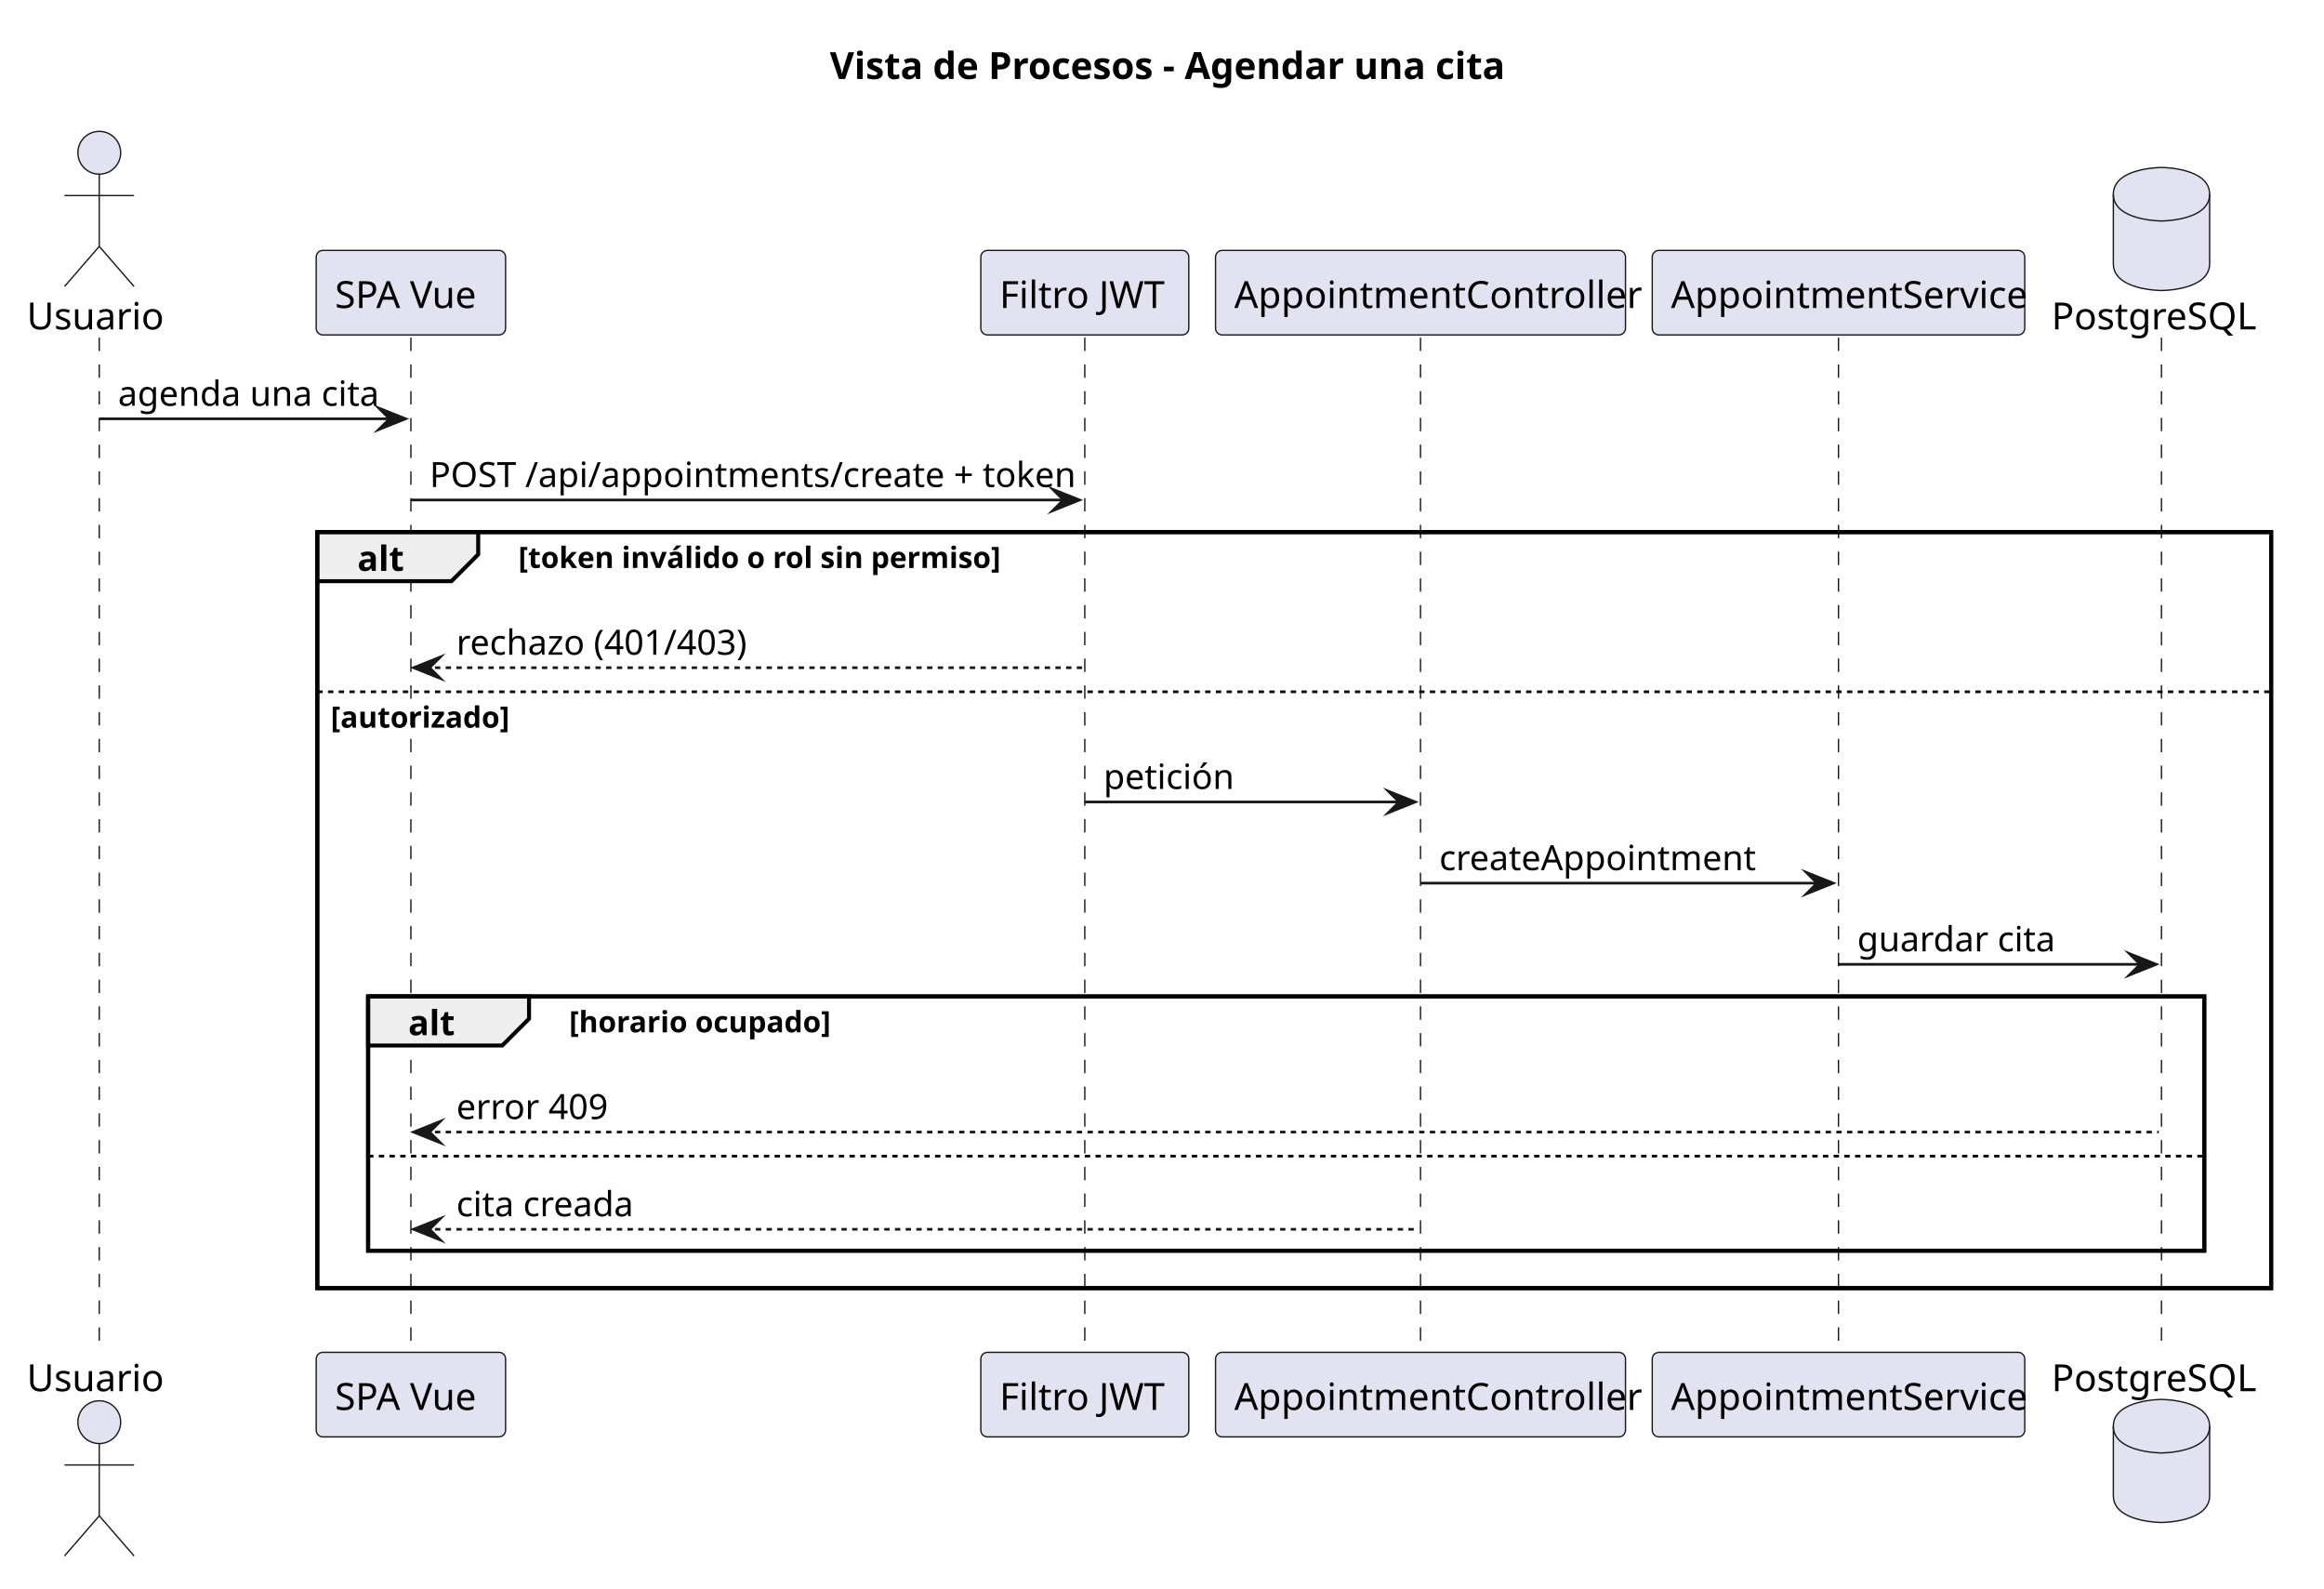
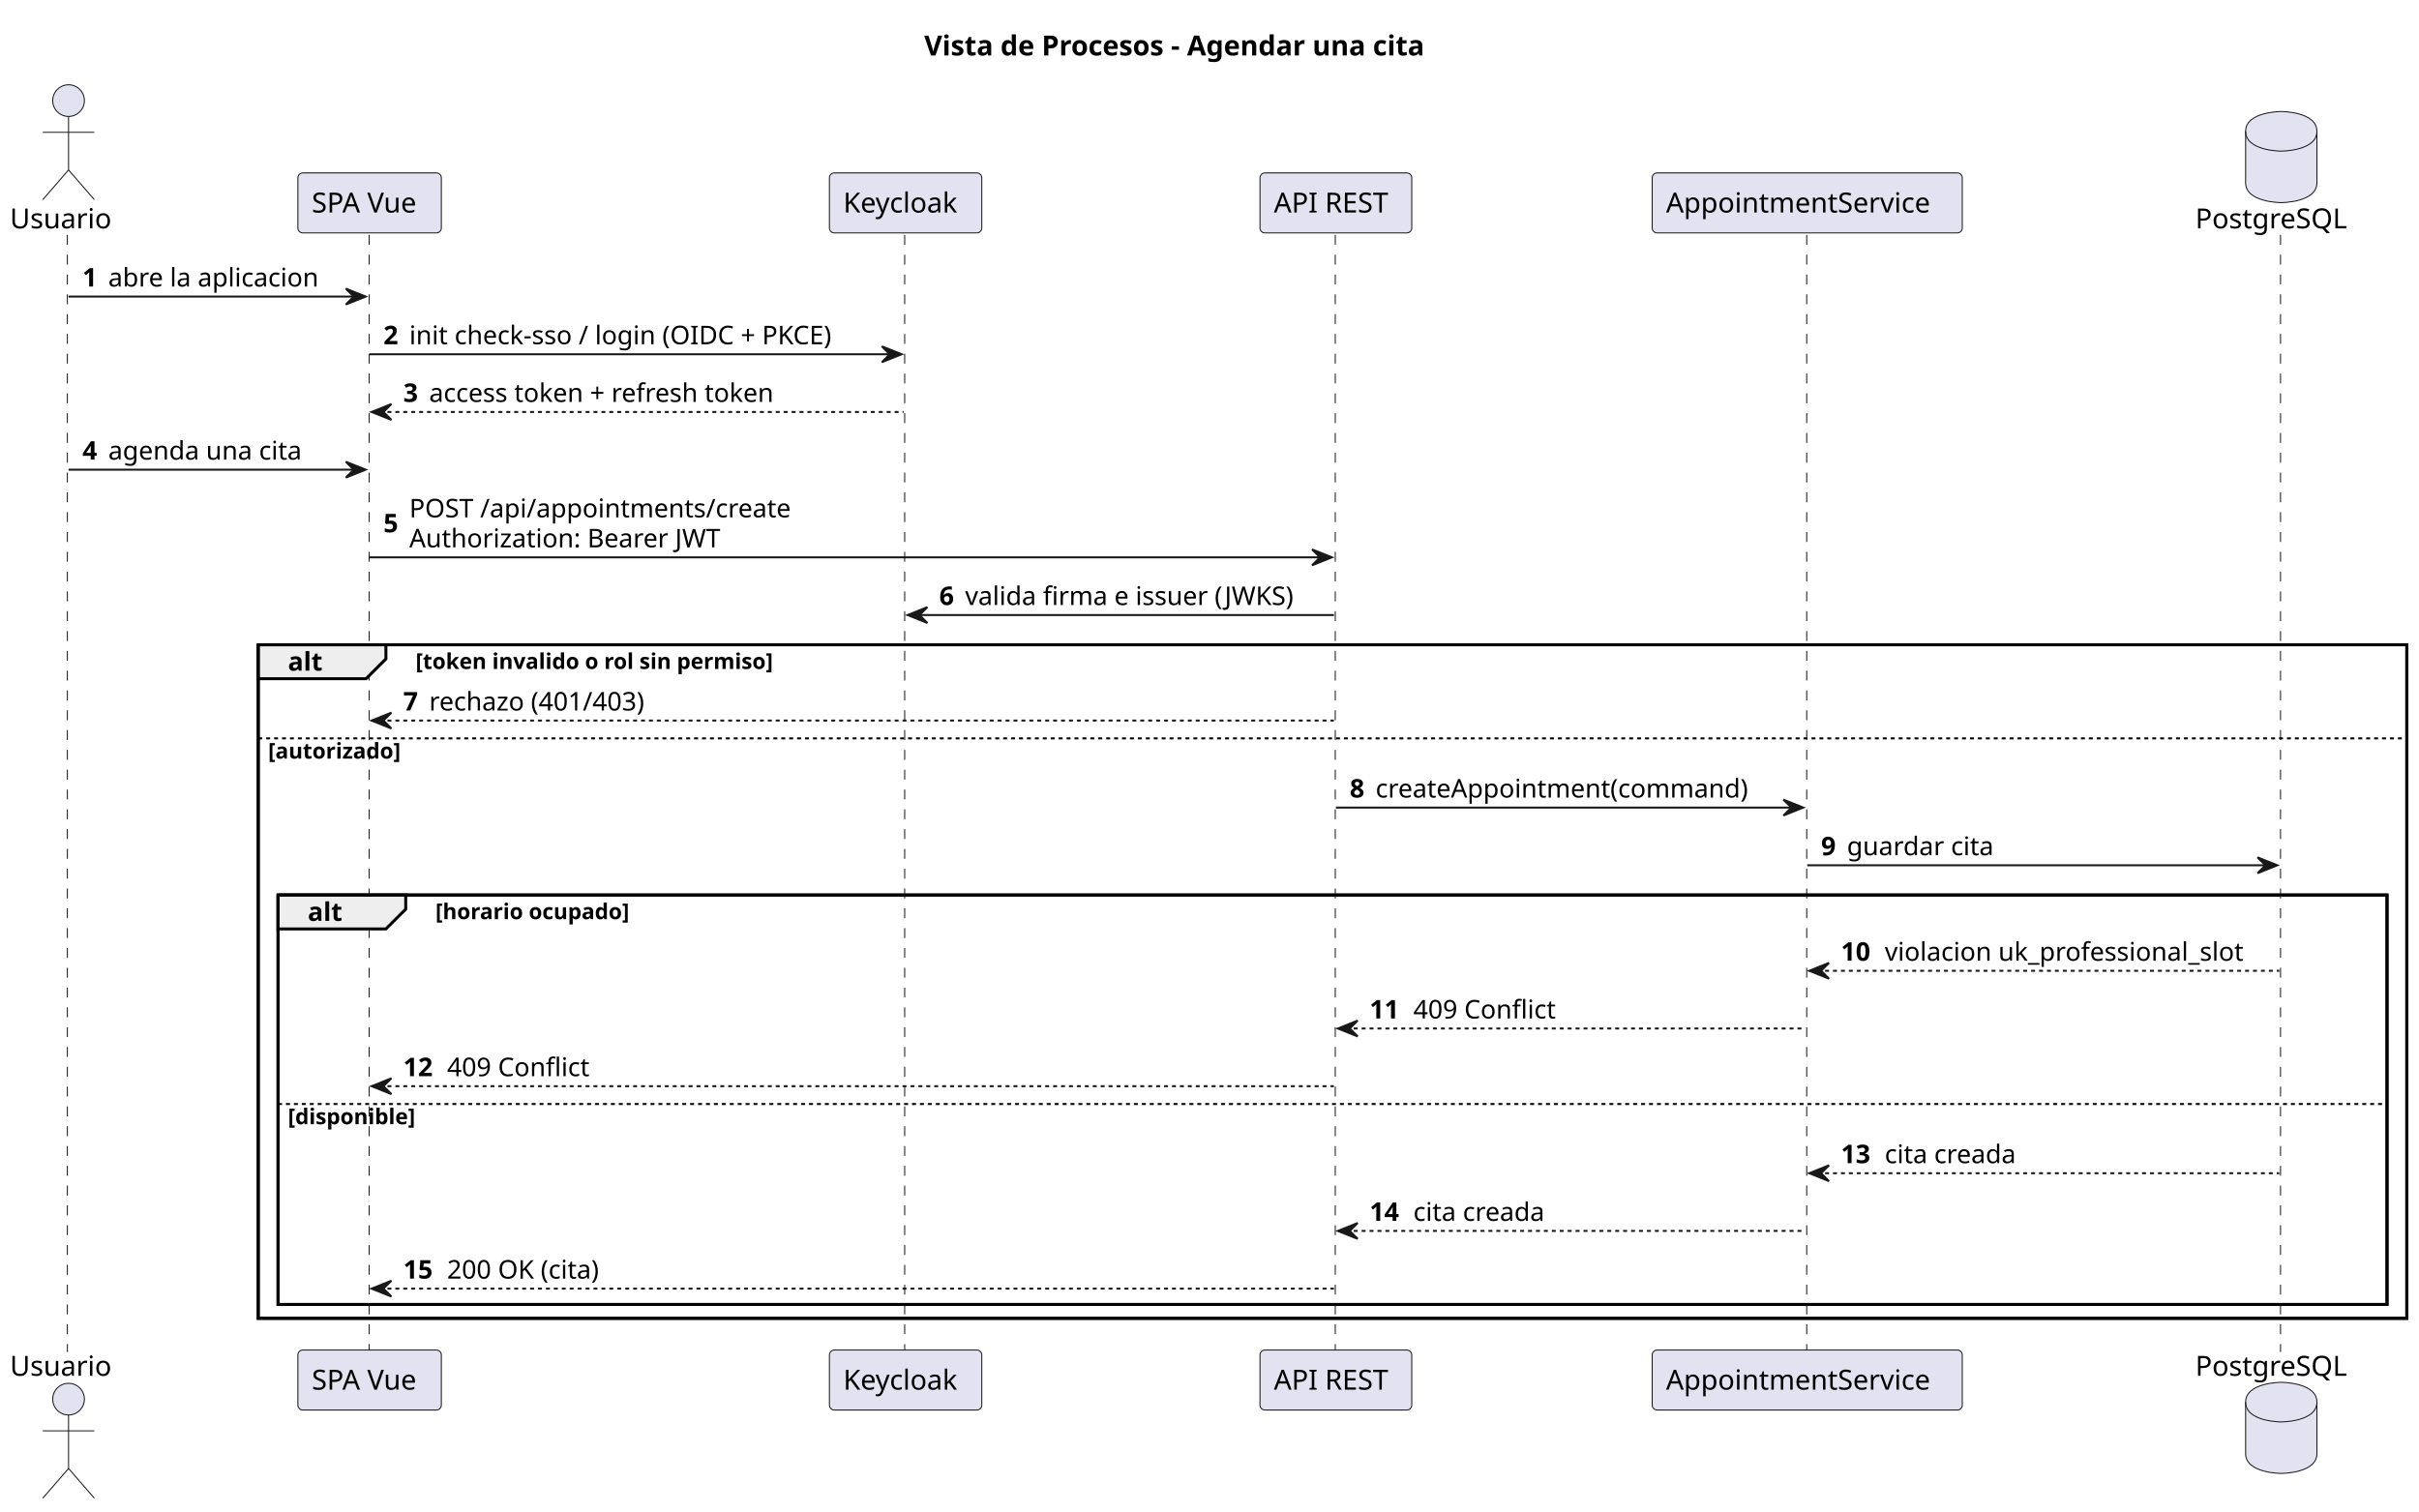
- <svg xmlns="http://www.w3.org/2000/svg" version="1.1" data-diagram-type="SEQUENCE" style="width:869px;height:594px;background:#FFFFFF;" width="869px" height="594px" viewBox="0 0 869 594" zoomAndPan="magnify" preserveAspectRatio="none" contentStyleType="text/css">
+ <svg xmlns="http://www.w3.org/2000/svg" contentStyleType="text/css" data-diagram-type="SEQUENCE" height="763px" preserveAspectRatio="none" style="width:1221px;height:763px;background:#FFFFFF;" version="1.1" viewBox="0 0 1221 763" width="1221px" zoomAndPan="magnify">
  <defs />
-   <g font-family="sans-serif" lengthAdjust="spacing">
-     <g class="title" data-source-line="1">
-       <text x="310.299" y="29.533" fill="#000" font-size="14" textLength="246.634" font-weight="700">Vista de Procesos - Agendar una cita</text>
+   <g>
+     <text fill="#000000" font-family="sans-serif" font-size="14" font-weight="bold" lengthAdjust="spacing" textLength="290.849" x="466.504" y="27.995">Vista de Procesos - Agendar una cita</text>
+     <rect fill="none" height="340.07" style="stroke:#000000;stroke-width:1.5;" width="1084.508" x="130.349" y="325.523" />
+     <rect fill="none" height="206.734" style="stroke:#000000;stroke-width:1.5;" width="1064.508" x="140.349" y="451.859" />
+     <g>
+       <rect fill="#000000" fill-opacity="0" height="564" width="8" x="30.602" y="118.594" />
+       <line style="stroke:#181818;stroke-width:0.5;stroke-dasharray:5,5;" x1="34" x2="34" y1="118.594" y2="682.594" />
    </g>
-     <rect x="118.644" y="198.922" width="730.587" height="282.648" fill="none" style="stroke:#000;stroke-width:1.5;" />
-     <rect x="137.644" y="372.516" width="686.587" height="95.055" fill="none" style="stroke:#000;stroke-width:1.5;" />
-     <g class="participant-lifeline" data-qualified-name="Usuario" data-entity-uid="part1" id="part1-lifeline" data-source-line="2">
-       <g>
-         <rect x="33.621" y="126.219" width="8" height="379.352" fill="#000" fill-opacity="0" />
-         <line x1="37.121" y1="126.219" x2="37.121" y2="505.57" style="stroke:#181818;stroke-width:0.5;stroke-dasharray:5,5;" />
-       </g>
+     <g>
+       <rect fill="#000000" fill-opacity="0" height="564" width="8" x="182.559" y="118.594" />
+       <line style="stroke:#181818;stroke-width:0.5;stroke-dasharray:5,5;" x1="186.349" x2="186.349" y1="118.594" y2="682.594" />
    </g>
-     <g class="participant-lifeline" data-qualified-name="SPA" data-entity-uid="part2" id="part2-lifeline" data-source-line="3">
-       <g>
-         <rect x="150.144" y="126.219" width="8" height="379.352" fill="#000" fill-opacity="0" />
-         <line x1="153.644" y1="126.219" x2="153.644" y2="505.57" style="stroke:#181818;stroke-width:0.5;stroke-dasharray:5,5;" />
-       </g>
+     <g>
+       <rect fill="#000000" fill-opacity="0" height="564" width="8" x="453.103" y="118.594" />
+       <line style="stroke:#181818;stroke-width:0.5;stroke-dasharray:5,5;" x1="456.644" x2="456.644" y1="118.594" y2="682.594" />
    </g>
-     <g class="participant-lifeline" data-qualified-name="F" data-entity-uid="part3" id="part3-lifeline" data-source-line="4">
-       <g>
-         <rect x="402.133" y="126.219" width="8" height="379.352" fill="#000" fill-opacity="0" />
-         <line x1="405.633" y1="126.219" x2="405.633" y2="505.57" style="stroke:#181818;stroke-width:0.5;stroke-dasharray:5,5;" />
-       </g>
+     <g>
+       <rect fill="#000000" fill-opacity="0" height="564" width="8" x="670.289" y="118.594" />
+       <line style="stroke:#181818;stroke-width:0.5;stroke-dasharray:5,5;" x1="673.983" x2="673.983" y1="118.594" y2="682.594" />
    </g>
-     <g class="participant-lifeline" data-qualified-name="C" data-entity-uid="part4" id="part4-lifeline" data-source-line="5">
-       <g>
-         <rect x="527.664" y="126.219" width="8" height="379.352" fill="#000" fill-opacity="0" />
-         <line x1="531.164" y1="126.219" x2="531.164" y2="505.57" style="stroke:#181818;stroke-width:0.5;stroke-dasharray:5,5;" />
-       </g>
+     <g>
+       <rect fill="#000000" fill-opacity="0" height="564" width="8" x="908.212" y="118.594" />
+       <line style="stroke:#181818;stroke-width:0.5;stroke-dasharray:5,5;" x1="911.951" x2="911.951" y1="118.594" y2="682.594" />
    </g>
-     <g class="participant-lifeline" data-qualified-name="S" data-entity-uid="part5" id="part5-lifeline" data-source-line="6">
-       <g>
-         <rect x="683.956" y="126.219" width="8" height="379.352" fill="#000" fill-opacity="0" />
-         <line x1="687.456" y1="126.219" x2="687.456" y2="505.57" style="stroke:#181818;stroke-width:0.5;stroke-dasharray:5,5;" />
-       </g>
+     <g>
+       <rect fill="#000000" fill-opacity="0" height="564" width="8" x="1147.481" y="118.594" />
+       <line style="stroke:#181818;stroke-width:0.5;stroke-dasharray:5,5;" x1="1151.104" x2="1151.104" y1="118.594" y2="682.594" />
    </g>
-     <g class="participant-lifeline" data-qualified-name="DB" data-entity-uid="part6" id="part6-lifeline" data-source-line="7">
-       <g>
-         <rect x="804.731" y="126.219" width="8" height="379.352" fill="#000" fill-opacity="0" />
-         <line x1="808.231" y1="126.219" x2="808.231" y2="505.57" style="stroke:#181818;stroke-width:0.5;stroke-dasharray:5,5;" />
-       </g>
+     <g class="participant participant-head" data-participant="Usuario">
+       <text fill="#000000" font-family="sans-serif" font-size="14" lengthAdjust="spacing" textLength="53.204" x="5" y="115.292">Usuario</text>
+       <ellipse cx="34.602" cy="50.797" fill="#E2E2F0" rx="8" ry="8" style="stroke:#181818;stroke-width:0.5;" />
+       <path d="M34.602,58.797 L34.602,85.797 M21.602,66.797 L47.602,66.797 M34.602,85.797 L21.602,100.797 M34.602,85.797 L47.602,100.797" fill="none" style="stroke:#181818;stroke-width:0.5;" />
    </g>
-     <g class="participant participant-head" data-qualified-name="Usuario" data-entity-uid="part1" id="part1-head" data-source-line="2">
-       <text x="10" y="123.143" fill="#000" font-size="14" textLength="48.241">Usuario</text>
-       <ellipse cx="37.121" cy="57.109" rx="8" ry="8" fill="#E2E2F0" style="stroke:#181818;stroke-width:0.5;" />
-       <path d="M37.121,65.109 L37.121,92.109 M24.121,73.109 L50.121,73.109 M37.121,92.109 L24.121,107.109 M37.121,92.109 L50.121,107.109" style="stroke:#181818;stroke-width:0.5;" fill="none" />
+     <g class="participant participant-tail" data-participant="Usuario">
+       <text fill="#000000" font-family="sans-serif" font-size="14" lengthAdjust="spacing" textLength="53.204" x="5" y="694.589">Usuario</text>
+       <ellipse cx="34.602" cy="706.391" fill="#E2E2F0" rx="8" ry="8" style="stroke:#181818;stroke-width:0.5;" />
+       <path d="M34.602,714.391 L34.602,741.391 M21.602,722.391 L47.602,722.391 M34.602,741.391 L21.602,756.391 M34.602,741.391 L47.602,756.391" fill="none" style="stroke:#181818;stroke-width:0.5;" />
    </g>
-     <g class="participant participant-head" data-qualified-name="SPA" data-entity-uid="part2" id="part2-head" data-source-line="3">
-       <rect x="118.237" y="93.609" width="70.813" height="31.609" fill="#E2E2F0" style="stroke:#181818;stroke-width:0.5;" rx="2.5" ry="2.5" />
-       <text x="125.237" y="115.143" fill="#000" font-size="14" textLength="56.813">SPA Vue</text>
+     <g class="participant participant-head" data-participant="SPA">
+       <rect fill="#E2E2F0" height="30.297" rx="2.5" ry="2.5" style="stroke:#181818;stroke-width:0.5;" width="72.42" x="150.349" y="87.297" />
+       <text fill="#000000" font-family="sans-serif" font-size="14" lengthAdjust="spacing" textLength="58.42" x="157.349" y="107.292">SPA Vue</text>
    </g>
-     <g class="participant participant-head" data-qualified-name="F" data-entity-uid="part3" id="part3-head" data-source-line="4">
-       <rect x="366.75" y="93.609" width="77.766" height="31.609" fill="#E2E2F0" style="stroke:#181818;stroke-width:0.5;" rx="2.5" ry="2.5" />
-       <text x="373.75" y="115.143" fill="#000" font-size="14" textLength="63.766">Filtro JWT</text>
+     <g class="participant participant-tail" data-participant="SPA">
+       <rect fill="#E2E2F0" height="30.297" rx="2.5" ry="2.5" style="stroke:#181818;stroke-width:0.5;" width="72.42" x="150.349" y="681.594" />
+       <text fill="#000000" font-family="sans-serif" font-size="14" lengthAdjust="spacing" textLength="58.42" x="157.349" y="701.589">SPA Vue</text>
    </g>
-     <g class="participant participant-head" data-qualified-name="C" data-entity-uid="part4" id="part4-head" data-source-line="5">
-       <rect x="454.516" y="93.609" width="153.296" height="31.609" fill="#E2E2F0" style="stroke:#181818;stroke-width:0.5;" rx="2.5" ry="2.5" />
-       <text x="461.516" y="115.143" fill="#000" font-size="14" textLength="139.296">AppointmentController</text>
+     <g class="participant participant-head" data-participant="KC">
+       <rect fill="#E2E2F0" height="30.297" rx="2.5" ry="2.5" style="stroke:#181818;stroke-width:0.5;" width="76.918" x="418.644" y="87.297" />
+       <text fill="#000000" font-family="sans-serif" font-size="14" lengthAdjust="spacing" textLength="62.918" x="425.644" y="107.292">Keycloak</text>
    </g>
-     <g class="participant participant-head" data-qualified-name="S" data-entity-uid="part5" id="part5-head" data-source-line="6">
-       <rect x="617.812" y="93.609" width="139.289" height="31.609" fill="#E2E2F0" style="stroke:#181818;stroke-width:0.5;" rx="2.5" ry="2.5" />
-       <text x="624.812" y="115.143" fill="#000" font-size="14" textLength="125.289">AppointmentService</text>
+     <g class="participant participant-tail" data-participant="KC">
+       <rect fill="#E2E2F0" height="30.297" rx="2.5" ry="2.5" style="stroke:#181818;stroke-width:0.5;" width="76.918" x="418.644" y="681.594" />
+       <text fill="#000000" font-family="sans-serif" font-size="14" lengthAdjust="spacing" textLength="62.918" x="425.644" y="701.589">Keycloak</text>
    </g>
-     <g class="participant participant-head" data-qualified-name="DB" data-entity-uid="part6" id="part6-head" data-source-line="7">
-       <text x="767.101" y="123.143" fill="#000" font-size="14" textLength="76.262">PostgreSQL</text>
-       <path d="M790.231,72.609 C790.231,62.609 808.231,62.609 808.231,62.609 C808.231,62.609 826.231,62.609 826.231,72.609 L826.231,98.609 C826.231,108.609 808.231,108.609 808.231,108.609 C808.231,108.609 790.231,108.609 790.231,98.609 L790.231,72.609" style="stroke:#181818;stroke-width:0.5;" fill="#E2E2F0" />
-       <path d="M790.231,72.609 C790.231,82.609 808.231,82.609 808.231,82.609 C808.231,82.609 826.231,82.609 826.231,72.609" style="stroke:#181818;stroke-width:0.5;" fill="none" />
+     <g class="participant participant-head" data-participant="API">
+       <rect fill="#E2E2F0" height="30.297" rx="2.5" ry="2.5" style="stroke:#181818;stroke-width:0.5;" width="76.61" x="635.983" y="87.297" />
+       <text fill="#000000" font-family="sans-serif" font-size="14" lengthAdjust="spacing" textLength="62.61" x="642.983" y="107.292">API REST</text>
    </g>
-     <g class="participant participant-tail" data-qualified-name="Usuario" data-entity-uid="part1" id="part1-tail" data-source-line="2">
-       <text x="10" y="520.104" fill="#000" font-size="14" textLength="48.241">Usuario</text>
-       <ellipse cx="37.121" cy="531.68" rx="8" ry="8" fill="#E2E2F0" style="stroke:#181818;stroke-width:0.5;" />
-       <path d="M37.121,539.68 L37.121,566.68 M24.121,547.68 L50.121,547.68 M37.121,566.68 L24.121,581.68 M37.121,566.68 L50.121,581.68" style="stroke:#181818;stroke-width:0.5;" fill="none" />
+     <g class="participant participant-tail" data-participant="API">
+       <rect fill="#E2E2F0" height="30.297" rx="2.5" ry="2.5" style="stroke:#181818;stroke-width:0.5;" width="76.61" x="635.983" y="681.594" />
+       <text fill="#000000" font-family="sans-serif" font-size="14" lengthAdjust="spacing" textLength="62.61" x="642.983" y="701.589">API REST</text>
    </g>
-     <g class="participant participant-tail" data-qualified-name="SPA" data-entity-uid="part2" id="part2-tail" data-source-line="3">
-       <rect x="118.237" y="505.57" width="70.813" height="31.609" fill="#E2E2F0" style="stroke:#181818;stroke-width:0.5;" rx="2.5" ry="2.5" />
-       <text x="125.237" y="527.104" fill="#000" font-size="14" textLength="56.813">SPA Vue</text>
+     <g class="participant participant-head" data-participant="S">
+       <rect fill="#E2E2F0" height="30.297" rx="2.5" ry="2.5" style="stroke:#181818;stroke-width:0.5;" width="156.523" x="833.951" y="87.297" />
+       <text fill="#000000" font-family="sans-serif" font-size="14" lengthAdjust="spacing" textLength="142.523" x="840.951" y="107.292">AppointmentService</text>
    </g>
-     <g class="participant participant-tail" data-qualified-name="F" data-entity-uid="part3" id="part3-tail" data-source-line="4">
-       <rect x="366.75" y="505.57" width="77.766" height="31.609" fill="#E2E2F0" style="stroke:#181818;stroke-width:0.5;" rx="2.5" ry="2.5" />
-       <text x="373.75" y="527.104" fill="#000" font-size="14" textLength="63.766">Filtro JWT</text>
+     <g class="participant participant-tail" data-participant="S">
+       <rect fill="#E2E2F0" height="30.297" rx="2.5" ry="2.5" style="stroke:#181818;stroke-width:0.5;" width="156.523" x="833.951" y="681.594" />
+       <text fill="#000000" font-family="sans-serif" font-size="14" lengthAdjust="spacing" textLength="142.523" x="840.951" y="701.589">AppointmentService</text>
    </g>
-     <g class="participant participant-tail" data-qualified-name="C" data-entity-uid="part4" id="part4-tail" data-source-line="5">
-       <rect x="454.516" y="505.57" width="153.296" height="31.609" fill="#E2E2F0" style="stroke:#181818;stroke-width:0.5;" rx="2.5" ry="2.5" />
-       <text x="461.516" y="527.104" fill="#000" font-size="14" textLength="139.296">AppointmentController</text>
+     <g class="participant participant-head" data-participant="DB">
+       <text fill="#000000" font-family="sans-serif" font-size="14" lengthAdjust="spacing" textLength="80.753" x="1108.104" y="115.292">PostgreSQL</text>
+       <path d="M1133.481,66.297 C1133.481,56.297 1151.481,56.297 1151.481,56.297 C1151.481,56.297 1169.481,56.297 1169.481,66.297 L1169.481,92.297 C1169.481,102.297 1151.481,102.297 1151.481,102.297 C1151.481,102.297 1133.481,102.297 1133.481,92.297 L1133.481,66.297" fill="#E2E2F0" style="stroke:#181818;stroke-width:0.5;" />
+       <path d="M1133.481,66.297 C1133.481,76.297 1151.481,76.297 1151.481,76.297 C1151.481,76.297 1169.481,76.297 1169.481,66.297" fill="none" style="stroke:#181818;stroke-width:0.5;" />
    </g>
-     <g class="participant participant-tail" data-qualified-name="S" data-entity-uid="part5" id="part5-tail" data-source-line="6">
-       <rect x="617.812" y="505.57" width="139.289" height="31.609" fill="#E2E2F0" style="stroke:#181818;stroke-width:0.5;" rx="2.5" ry="2.5" />
-       <text x="624.812" y="527.104" fill="#000" font-size="14" textLength="125.289">AppointmentService</text>
+     <g class="participant participant-tail" data-participant="DB">
+       <text fill="#000000" font-family="sans-serif" font-size="14" lengthAdjust="spacing" textLength="80.753" x="1108.104" y="694.589">PostgreSQL</text>
+       <path d="M1133.481,707.891 C1133.481,697.891 1151.481,697.891 1151.481,697.891 C1151.481,697.891 1169.481,697.891 1169.481,707.891 L1169.481,733.891 C1169.481,743.891 1151.481,743.891 1151.481,743.891 C1151.481,743.891 1133.481,743.891 1133.481,733.891 L1133.481,707.891" fill="#E2E2F0" style="stroke:#181818;stroke-width:0.5;" />
+       <path d="M1133.481,707.891 C1133.481,717.891 1151.481,717.891 1151.481,717.891 C1151.481,717.891 1169.481,717.891 1169.481,707.891" fill="none" style="stroke:#181818;stroke-width:0.5;" />
    </g>
-     <g class="participant participant-tail" data-qualified-name="DB" data-entity-uid="part6" id="part6-tail" data-source-line="7">
-       <text x="767.101" y="520.104" fill="#000" font-size="14" textLength="76.262">PostgreSQL</text>
-       <path d="M790.231,533.18 C790.231,523.18 808.231,523.18 808.231,523.18 C808.231,523.18 826.231,523.18 826.231,533.18 L826.231,559.18 C826.231,569.18 808.231,569.18 808.231,569.18 C808.231,569.18 790.231,569.18 790.231,559.18 L790.231,533.18" style="stroke:#181818;stroke-width:0.5;" fill="#E2E2F0" />
-       <path d="M790.231,533.18 C790.231,543.18 808.231,543.18 808.231,543.18 C808.231,543.18 826.231,543.18 826.231,533.18" style="stroke:#181818;stroke-width:0.5;" fill="none" />
+     <g class="message" data-participant-1="Usuario" data-participant-2="SPA">
+       <polygon fill="#181818" points="174.559,145.727,184.559,149.727,174.559,153.727,178.559,149.727" style="stroke:#181818;stroke-width:1;" />
+       <line style="stroke:#181818;stroke-width:1;" x1="34.602" x2="180.559" y1="149.727" y2="149.727" />
+       <text fill="#000000" font-family="sans-serif" font-size="13" font-weight="bold" lengthAdjust="spacing" textLength="9.045" x="41.602" y="144.661">1</text>
+       <text fill="#000000" font-family="sans-serif" font-size="13" lengthAdjust="spacing" textLength="114.912" x="54.648" y="144.661">abre la aplicacion</text>
    </g>
-     <g class="message" data-entity-1="part1" data-entity-2="part2" id="msg1" data-source-line="8">
-       <polygon points="141.644,152.57,151.644,156.57,141.644,160.57,145.644,156.57" fill="#181818" style="stroke:#181818;stroke-width:1;stroke-linejoin:miter;stroke-miterlimit:10;" />
-       <line x1="37.121" y1="156.57" x2="147.644" y2="156.57" style="stroke:#181818;stroke-width:1;" />
-       <text x="44.121" y="151.714" fill="#000" font-size="13" textLength="92.523">agenda una cita</text>
+     <g class="message" data-participant-1="SPA" data-participant-2="KC">
+       <polygon fill="#181818" points="445.103,174.859,455.103,178.859,445.103,182.859,449.103,178.859" style="stroke:#181818;stroke-width:1;" />
+       <line style="stroke:#181818;stroke-width:1;" x1="186.559" x2="451.103" y1="178.859" y2="178.859" />
+       <text fill="#000000" font-family="sans-serif" font-size="13" font-weight="bold" lengthAdjust="spacing" textLength="9.045" x="193.559" y="173.793">2</text>
+       <text fill="#000000" font-family="sans-serif" font-size="13" lengthAdjust="spacing" textLength="233.499" x="206.605" y="173.793">init check-sso / login (OIDC + PKCE)</text>
    </g>
-     <g class="message" data-entity-1="part2" data-entity-2="part3" id="msg2" data-source-line="9">
-       <polygon points="393.633,182.922,403.633,186.922,393.633,190.922,397.633,186.922" fill="#181818" style="stroke:#181818;stroke-width:1;stroke-linejoin:miter;stroke-miterlimit:10;" />
-       <line x1="153.644" y1="186.922" x2="399.633" y2="186.922" style="stroke:#181818;stroke-width:1;" />
-       <text x="160.644" y="182.065" fill="#000" font-size="13" textLength="227.989">POST /api/appointments/create + token</text>
+     <g class="message" data-participant-1="KC" data-participant-2="SPA">
+       <polygon fill="#181818" points="197.559,203.992,187.559,207.992,197.559,211.992,193.559,207.992" style="stroke:#181818;stroke-width:1;" />
+       <line style="stroke:#181818;stroke-width:1;stroke-dasharray:2,2;" x1="191.559" x2="456.103" y1="207.992" y2="207.992" />
+       <text fill="#000000" font-family="sans-serif" font-size="13" font-weight="bold" lengthAdjust="spacing" textLength="9.045" x="203.559" y="202.926">3</text>
+       <text fill="#000000" font-family="sans-serif" font-size="13" lengthAdjust="spacing" textLength="191.134" x="216.605" y="202.926">access token + refresh token</text>
    </g>
-     <path d="M118.644,198.922 L178.815,198.922 L178.815,207.273 L168.815,217.273 L118.644,217.273 L118.644,198.922" style="stroke:#000;stroke-width:1.5;" fill="#EEE" />
-     <rect x="118.644" y="198.922" width="730.587" height="282.648" fill="none" style="stroke:#000;stroke-width:1.5;" />
-     <text x="133.644" y="213.417" fill="#000" font-size="13" textLength="15.171" font-weight="700">alt</text>
-     <text x="193.815" y="212.341" fill="#000" font-size="11" textLength="172.965" font-weight="700">[token inválido o rol sin permiso]</text>
-     <g class="message" data-entity-1="part3" data-entity-2="part2" id="msg3" data-source-line="11">
-       <polygon points="164.644,245.625,154.644,249.625,164.644,253.625,160.644,249.625" fill="#181818" style="stroke:#181818;stroke-width:1;stroke-linejoin:miter;stroke-miterlimit:10;" />
-       <line x1="158.644" y1="249.625" x2="404.633" y2="249.625" style="stroke:#181818;stroke-width:1;stroke-dasharray:2,2;" />
-       <text x="170.644" y="244.769" fill="#000" font-size="13" textLength="105.511">rechazo (401/403)</text>
+     <g class="message" data-participant-1="Usuario" data-participant-2="SPA">
+       <polygon fill="#181818" points="174.559,233.125,184.559,237.125,174.559,241.125,178.559,237.125" style="stroke:#181818;stroke-width:1;" />
+       <line style="stroke:#181818;stroke-width:1;" x1="34.602" x2="180.559" y1="237.125" y2="237.125" />
+       <text fill="#000000" font-family="sans-serif" font-size="13" font-weight="bold" lengthAdjust="spacing" textLength="9.045" x="41.602" y="232.059">4</text>
+       <text fill="#000000" font-family="sans-serif" font-size="13" lengthAdjust="spacing" textLength="105.206" x="54.648" y="232.059">agenda una cita</text>
    </g>
-     <line x1="118.644" y1="258.625" x2="849.231" y2="258.625" style="stroke:#000;stroke-width:1;stroke-dasharray:2,2;" />
-     <text x="123.644" y="272.044" fill="#000" font-size="11" textLength="62.938" font-weight="700">[autorizado]</text>
-     <g class="message" data-entity-1="part3" data-entity-2="part4" id="msg4" data-source-line="13">
-       <polygon points="519.164,295.813,529.164,299.813,519.164,303.813,523.164,299.813" fill="#181818" style="stroke:#181818;stroke-width:1;stroke-linejoin:miter;stroke-miterlimit:10;" />
-       <line x1="405.633" y1="299.813" x2="525.164" y2="299.813" style="stroke:#181818;stroke-width:1;" />
-       <text x="412.633" y="294.956" fill="#000" font-size="13" textLength="44.808">petición</text>
+     <g class="message" data-participant-1="SPA" data-participant-2="API">
+       <polygon fill="#181818" points="662.289,277.391,672.289,281.391,662.289,285.391,666.289,281.391" style="stroke:#181818;stroke-width:1;" />
+       <line style="stroke:#181818;stroke-width:1;" x1="186.559" x2="668.289" y1="281.391" y2="281.391" />
+       <text fill="#000000" font-family="sans-serif" font-size="13" font-weight="bold" lengthAdjust="spacing" textLength="9.045" x="193.559" y="268.758">5</text>
+       <text fill="#000000" font-family="sans-serif" font-size="13" lengthAdjust="spacing" textLength="203.061" x="206.605" y="261.192">POST /api/appointments/create</text>
+       <text fill="#000000" font-family="sans-serif" font-size="13" lengthAdjust="spacing" textLength="167.915" x="206.605" y="276.325">Authorization: Bearer JWT</text>
    </g>
-     <g class="message" data-entity-1="part4" data-entity-2="part5" id="msg5" data-source-line="14">
-       <polygon points="675.456,326.164,685.456,330.164,675.456,334.164,679.456,330.164" fill="#181818" style="stroke:#181818;stroke-width:1;stroke-linejoin:miter;stroke-miterlimit:10;" />
-       <line x1="531.164" y1="330.164" x2="681.456" y2="330.164" style="stroke:#181818;stroke-width:1;" />
-       <text x="538.164" y="325.308" fill="#000" font-size="13" textLength="109.123">createAppointment</text>
+     <g class="message" data-participant-1="API" data-participant-2="KC">
+       <polygon fill="#181818" points="468.103,306.523,458.103,310.523,468.103,314.523,464.103,310.523" style="stroke:#181818;stroke-width:1;" />
+       <line style="stroke:#181818;stroke-width:1;" x1="462.103" x2="673.289" y1="310.523" y2="310.523" />
+       <text fill="#000000" font-family="sans-serif" font-size="13" font-weight="bold" lengthAdjust="spacing" textLength="9.045" x="474.103" y="305.457">6</text>
+       <text fill="#000000" font-family="sans-serif" font-size="13" lengthAdjust="spacing" textLength="180.14" x="487.148" y="305.457">valida firma e issuer (JWKS)</text>
    </g>
-     <g class="message" data-entity-1="part5" data-entity-2="part6" id="msg6" data-source-line="15">
-       <polygon points="796.231,356.516,806.231,360.516,796.231,364.516,800.231,360.516" fill="#181818" style="stroke:#181818;stroke-width:1;stroke-linejoin:miter;stroke-miterlimit:10;" />
-       <line x1="687.456" y1="360.516" x2="802.231" y2="360.516" style="stroke:#181818;stroke-width:1;" />
-       <text x="694.456" y="355.659" fill="#000" font-size="13" textLength="68.65">guardar cita</text>
+     <path d="M130.349,325.523 L194.792,325.523 L194.792,332.656 L184.792,342.656 L130.349,342.656 L130.349,325.523" fill="#EEEEEE" style="stroke:#000000;stroke-width:1.5;" />
+     <rect fill="none" height="340.07" style="stroke:#000000;stroke-width:1.5;" width="1084.508" x="130.349" y="325.523" />
+     <text fill="#000000" font-family="sans-serif" font-size="13" font-weight="bold" lengthAdjust="spacing" textLength="19.443" x="145.349" y="338.59">alt</text>
+     <text fill="#000000" font-family="sans-serif" font-size="11" font-weight="bold" lengthAdjust="spacing" textLength="206.347" x="209.792" y="337.734">[token invalido o rol sin permiso]</text>
+     <g class="message" data-participant-1="API" data-participant-2="SPA">
+       <polygon fill="#181818" points="197.559,359.789,187.559,363.789,197.559,367.789,193.559,363.789" style="stroke:#181818;stroke-width:1;" />
+       <line style="stroke:#181818;stroke-width:1;stroke-dasharray:2,2;" x1="191.559" x2="673.289" y1="363.789" y2="363.789" />
+       <text fill="#000000" font-family="sans-serif" font-size="13" font-weight="bold" lengthAdjust="spacing" textLength="9.045" x="203.559" y="358.723">7</text>
+       <text fill="#000000" font-family="sans-serif" font-size="13" lengthAdjust="spacing" textLength="119.755" x="216.605" y="358.723">rechazo (401/403)</text>
    </g>
-     <path d="M137.644,372.516 L197.815,372.516 L197.815,380.867 L187.815,390.867 L137.644,390.867 L137.644,372.516" style="stroke:#000;stroke-width:1.5;" fill="#EEE" />
-     <rect x="137.644" y="372.516" width="686.587" height="95.055" fill="none" style="stroke:#000;stroke-width:1.5;" />
-     <text x="152.644" y="387.011" fill="#000" font-size="13" textLength="15.171" font-weight="700">alt</text>
-     <text x="212.815" y="385.935" fill="#000" font-size="11" textLength="94.107" font-weight="700">[horario ocupado]</text>
-     <g class="message" data-entity-1="part6" data-entity-2="part2" id="msg7" data-source-line="17">
-       <polygon points="164.644,419.219,154.644,423.219,164.644,427.219,160.644,423.219" fill="#181818" style="stroke:#181818;stroke-width:1;stroke-linejoin:miter;stroke-miterlimit:10;" />
-       <line x1="158.644" y1="423.219" x2="807.231" y2="423.219" style="stroke:#181818;stroke-width:1;stroke-dasharray:2,2;" />
-       <text x="170.644" y="418.362" fill="#000" font-size="13" textLength="52.749">error 409</text>
+     <line style="stroke:#000000;stroke-width:1;stroke-dasharray:2,2;" x1="130.349" x2="1214.857" y1="372.789" y2="372.789" />
+     <text fill="#000000" font-family="sans-serif" font-size="11" font-weight="bold" lengthAdjust="spacing" textLength="76.576" x="135.349" y="383">[autorizado]</text>
+     <g class="message" data-participant-1="API" data-participant-2="S">
+       <polygon fill="#181818" points="900.212,403.727,910.212,407.727,900.212,411.727,904.212,407.727" style="stroke:#181818;stroke-width:1;" />
+       <line style="stroke:#181818;stroke-width:1;" x1="674.289" x2="906.212" y1="407.727" y2="407.727" />
+       <text fill="#000000" font-family="sans-serif" font-size="13" font-weight="bold" lengthAdjust="spacing" textLength="9.045" x="681.289" y="402.661">8</text>
+       <text fill="#000000" font-family="sans-serif" font-size="13" lengthAdjust="spacing" textLength="200.878" x="694.334" y="402.661">createAppointment(command)</text>
    </g>
-     <line x1="137.644" y1="432.219" x2="824.231" y2="432.219" style="stroke:#000;stroke-width:1;stroke-dasharray:2,2;" />
-     <g class="message" data-entity-1="part4" data-entity-2="part2" id="msg8" data-source-line="19">
-       <polygon points="164.644,455.57,154.644,459.57,164.644,463.57,160.644,459.57" fill="#181818" style="stroke:#181818;stroke-width:1;stroke-linejoin:miter;stroke-miterlimit:10;" />
-       <line x1="158.644" y1="459.57" x2="530.164" y2="459.57" style="stroke:#181818;stroke-width:1;stroke-dasharray:2,2;" />
-       <text x="170.644" y="454.714" fill="#000" font-size="13" textLength="63.591">cita creada</text>
+     <g class="message" data-participant-1="S" data-participant-2="DB">
+       <polygon fill="#181818" points="1139.481,432.859,1149.481,436.859,1139.481,440.859,1143.481,436.859" style="stroke:#181818;stroke-width:1;" />
+       <line style="stroke:#181818;stroke-width:1;" x1="912.212" x2="1145.481" y1="436.859" y2="436.859" />
+       <text fill="#000000" font-family="sans-serif" font-size="13" font-weight="bold" lengthAdjust="spacing" textLength="9.045" x="919.212" y="431.793">9</text>
+       <text fill="#000000" font-family="sans-serif" font-size="13" lengthAdjust="spacing" textLength="79.32" x="932.257" y="431.793">guardar cita</text>
+     </g>
+     <path d="M140.349,451.859 L204.792,451.859 L204.792,458.992 L194.792,468.992 L140.349,468.992 L140.349,451.859" fill="#EEEEEE" style="stroke:#000000;stroke-width:1.5;" />
+     <rect fill="none" height="206.734" style="stroke:#000000;stroke-width:1.5;" width="1064.508" x="140.349" y="451.859" />
+     <text fill="#000000" font-family="sans-serif" font-size="13" font-weight="bold" lengthAdjust="spacing" textLength="19.443" x="155.349" y="464.926">alt</text>
+     <text fill="#000000" font-family="sans-serif" font-size="11" font-weight="bold" lengthAdjust="spacing" textLength="111.509" x="219.792" y="464.07">[horario ocupado]</text>
+     <g class="message" data-participant-1="DB" data-participant-2="S">
+       <polygon fill="#181818" points="923.212,486.125,913.212,490.125,923.212,494.125,919.212,490.125" style="stroke:#181818;stroke-width:1;" />
+       <line style="stroke:#181818;stroke-width:1;stroke-dasharray:2,2;" x1="917.212" x2="1150.481" y1="490.125" y2="490.125" />
+       <text fill="#000000" font-family="sans-serif" font-size="13" font-weight="bold" lengthAdjust="spacing" textLength="18.091" x="929.212" y="485.059">10</text>
+       <text fill="#000000" font-family="sans-serif" font-size="13" lengthAdjust="spacing" textLength="193.178" x="951.303" y="485.059">violacion uk_professional_slot</text>
+     </g>
+     <g class="message" data-participant-1="S" data-participant-2="API">
+       <polygon fill="#181818" points="685.289,515.258,675.289,519.258,685.289,523.258,681.289,519.258" style="stroke:#181818;stroke-width:1;" />
+       <line style="stroke:#181818;stroke-width:1;stroke-dasharray:2,2;" x1="679.289" x2="911.212" y1="519.258" y2="519.258" />
+       <text fill="#000000" font-family="sans-serif" font-size="13" font-weight="bold" lengthAdjust="spacing" textLength="18.091" x="691.289" y="514.192">11</text>
+       <text fill="#000000" font-family="sans-serif" font-size="13" lengthAdjust="spacing" textLength="78.26" x="713.379" y="514.192">409 Conflict</text>
+     </g>
+     <g class="message" data-participant-1="API" data-participant-2="SPA">
+       <polygon fill="#181818" points="197.559,544.391,187.559,548.391,197.559,552.391,193.559,548.391" style="stroke:#181818;stroke-width:1;" />
+       <line style="stroke:#181818;stroke-width:1;stroke-dasharray:2,2;" x1="191.559" x2="673.289" y1="548.391" y2="548.391" />
+       <text fill="#000000" font-family="sans-serif" font-size="13" font-weight="bold" lengthAdjust="spacing" textLength="18.091" x="203.559" y="543.325">12</text>
+       <text fill="#000000" font-family="sans-serif" font-size="13" lengthAdjust="spacing" textLength="78.26" x="225.65" y="543.325">409 Conflict</text>
+     </g>
+     <line style="stroke:#000000;stroke-width:1;stroke-dasharray:2,2;" x1="140.349" x2="1204.857" y1="557.391" y2="557.391" />
+     <text fill="#000000" font-family="sans-serif" font-size="11" font-weight="bold" lengthAdjust="spacing" textLength="74.384" x="145.349" y="567.601">[disponible]</text>
+     <g class="message" data-participant-1="DB" data-participant-2="S">
+       <polygon fill="#181818" points="923.212,588.328,913.212,592.328,923.212,596.328,919.212,592.328" style="stroke:#181818;stroke-width:1;" />
+       <line style="stroke:#181818;stroke-width:1;stroke-dasharray:2,2;" x1="917.212" x2="1150.481" y1="592.328" y2="592.328" />
+       <text fill="#000000" font-family="sans-serif" font-size="13" font-weight="bold" lengthAdjust="spacing" textLength="18.091" x="929.212" y="587.262">13</text>
+       <text fill="#000000" font-family="sans-serif" font-size="13" lengthAdjust="spacing" textLength="72.63" x="951.303" y="587.262">cita creada</text>
+     </g>
+     <g class="message" data-participant-1="S" data-participant-2="API">
+       <polygon fill="#181818" points="685.289,617.461,675.289,621.461,685.289,625.461,681.289,621.461" style="stroke:#181818;stroke-width:1;" />
+       <line style="stroke:#181818;stroke-width:1;stroke-dasharray:2,2;" x1="679.289" x2="911.212" y1="621.461" y2="621.461" />
+       <text fill="#000000" font-family="sans-serif" font-size="13" font-weight="bold" lengthAdjust="spacing" textLength="18.091" x="691.289" y="616.395">14</text>
+       <text fill="#000000" font-family="sans-serif" font-size="13" lengthAdjust="spacing" textLength="72.63" x="713.379" y="616.395">cita creada</text>
+     </g>
+     <g class="message" data-participant-1="API" data-participant-2="SPA">
+       <polygon fill="#181818" points="197.559,646.594,187.559,650.594,197.559,654.594,193.559,650.594" style="stroke:#181818;stroke-width:1;" />
+       <line style="stroke:#181818;stroke-width:1;stroke-dasharray:2,2;" x1="191.559" x2="673.289" y1="650.594" y2="650.594" />
+       <text fill="#000000" font-family="sans-serif" font-size="13" font-weight="bold" lengthAdjust="spacing" textLength="18.091" x="203.559" y="645.528">15</text>
+       <text fill="#000000" font-family="sans-serif" font-size="13" lengthAdjust="spacing" textLength="85.801" x="225.65" y="645.528">200 OK (cita)</text>
    </g>
  </g>
</svg>
